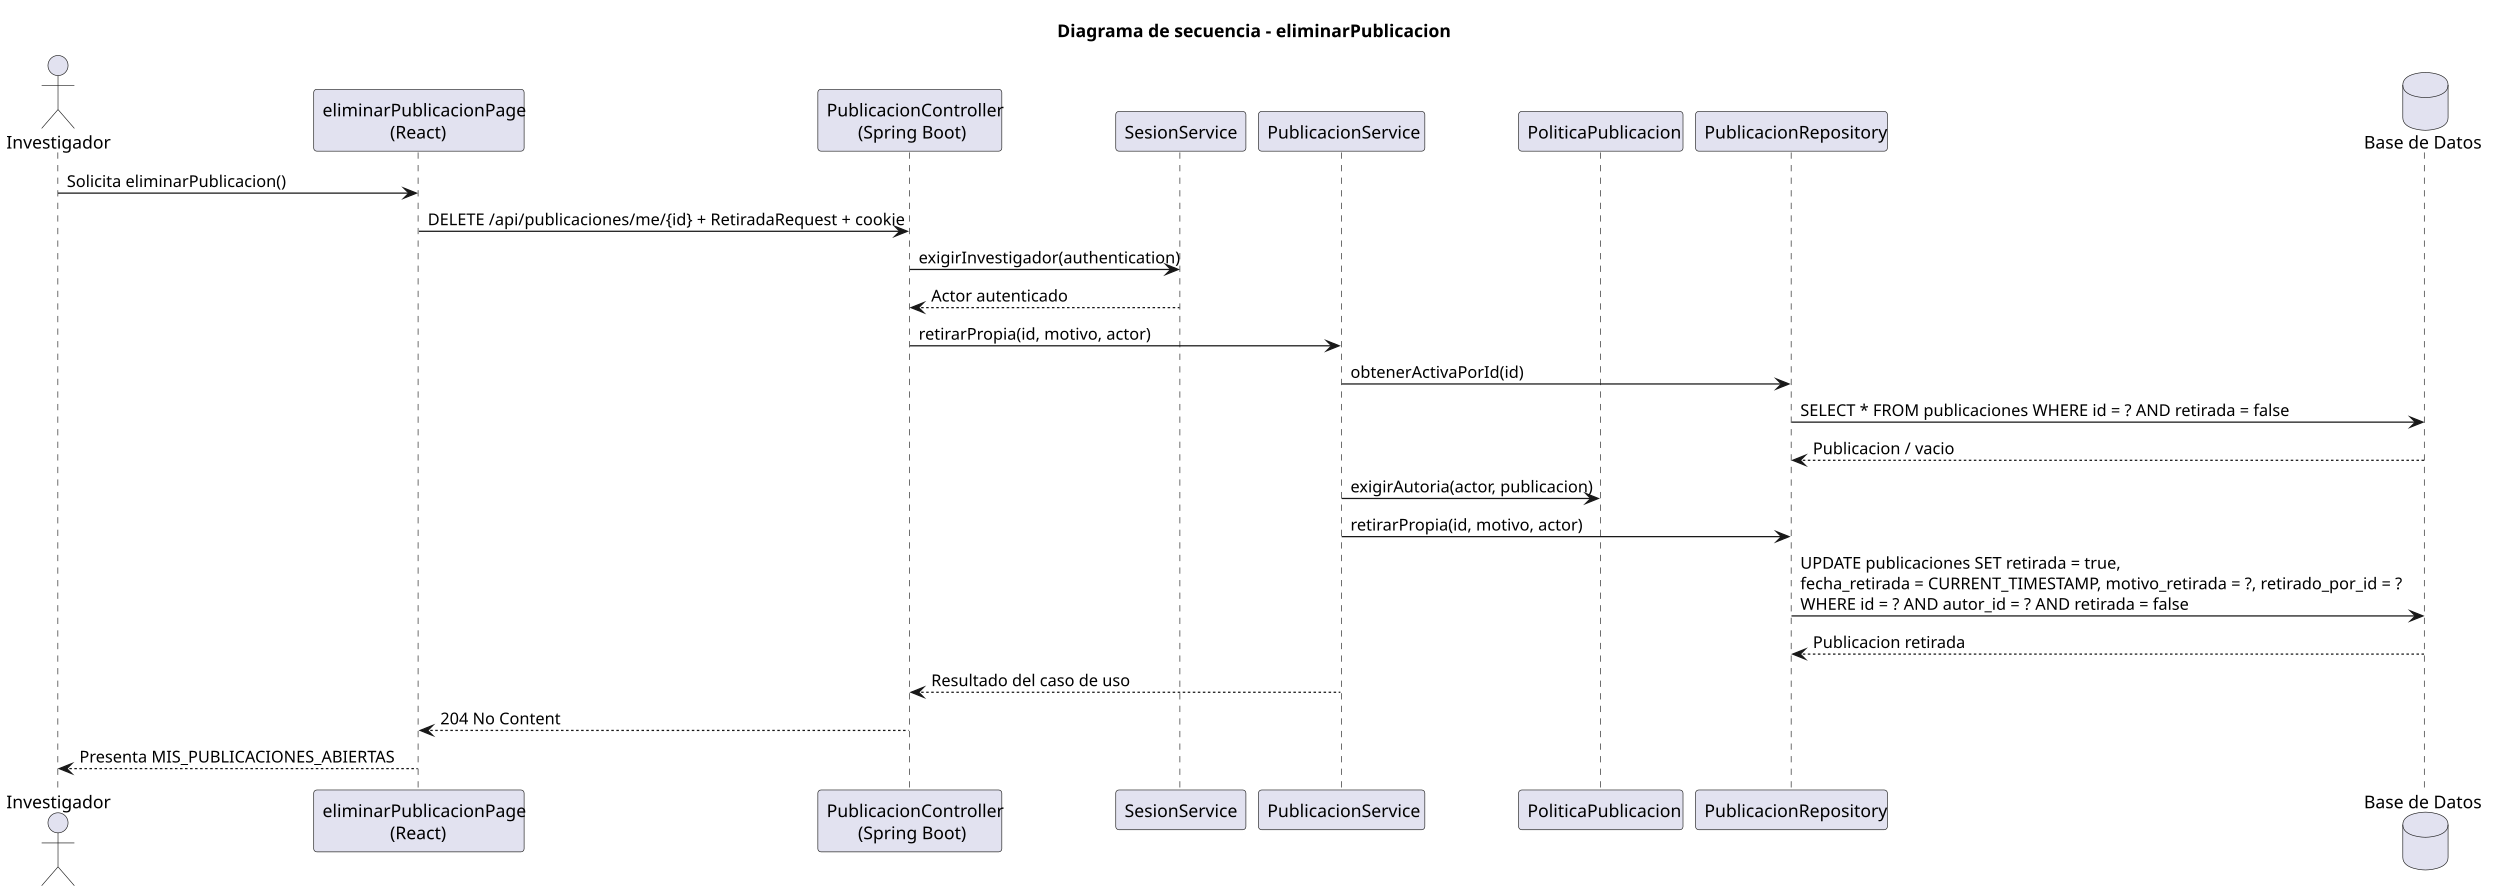
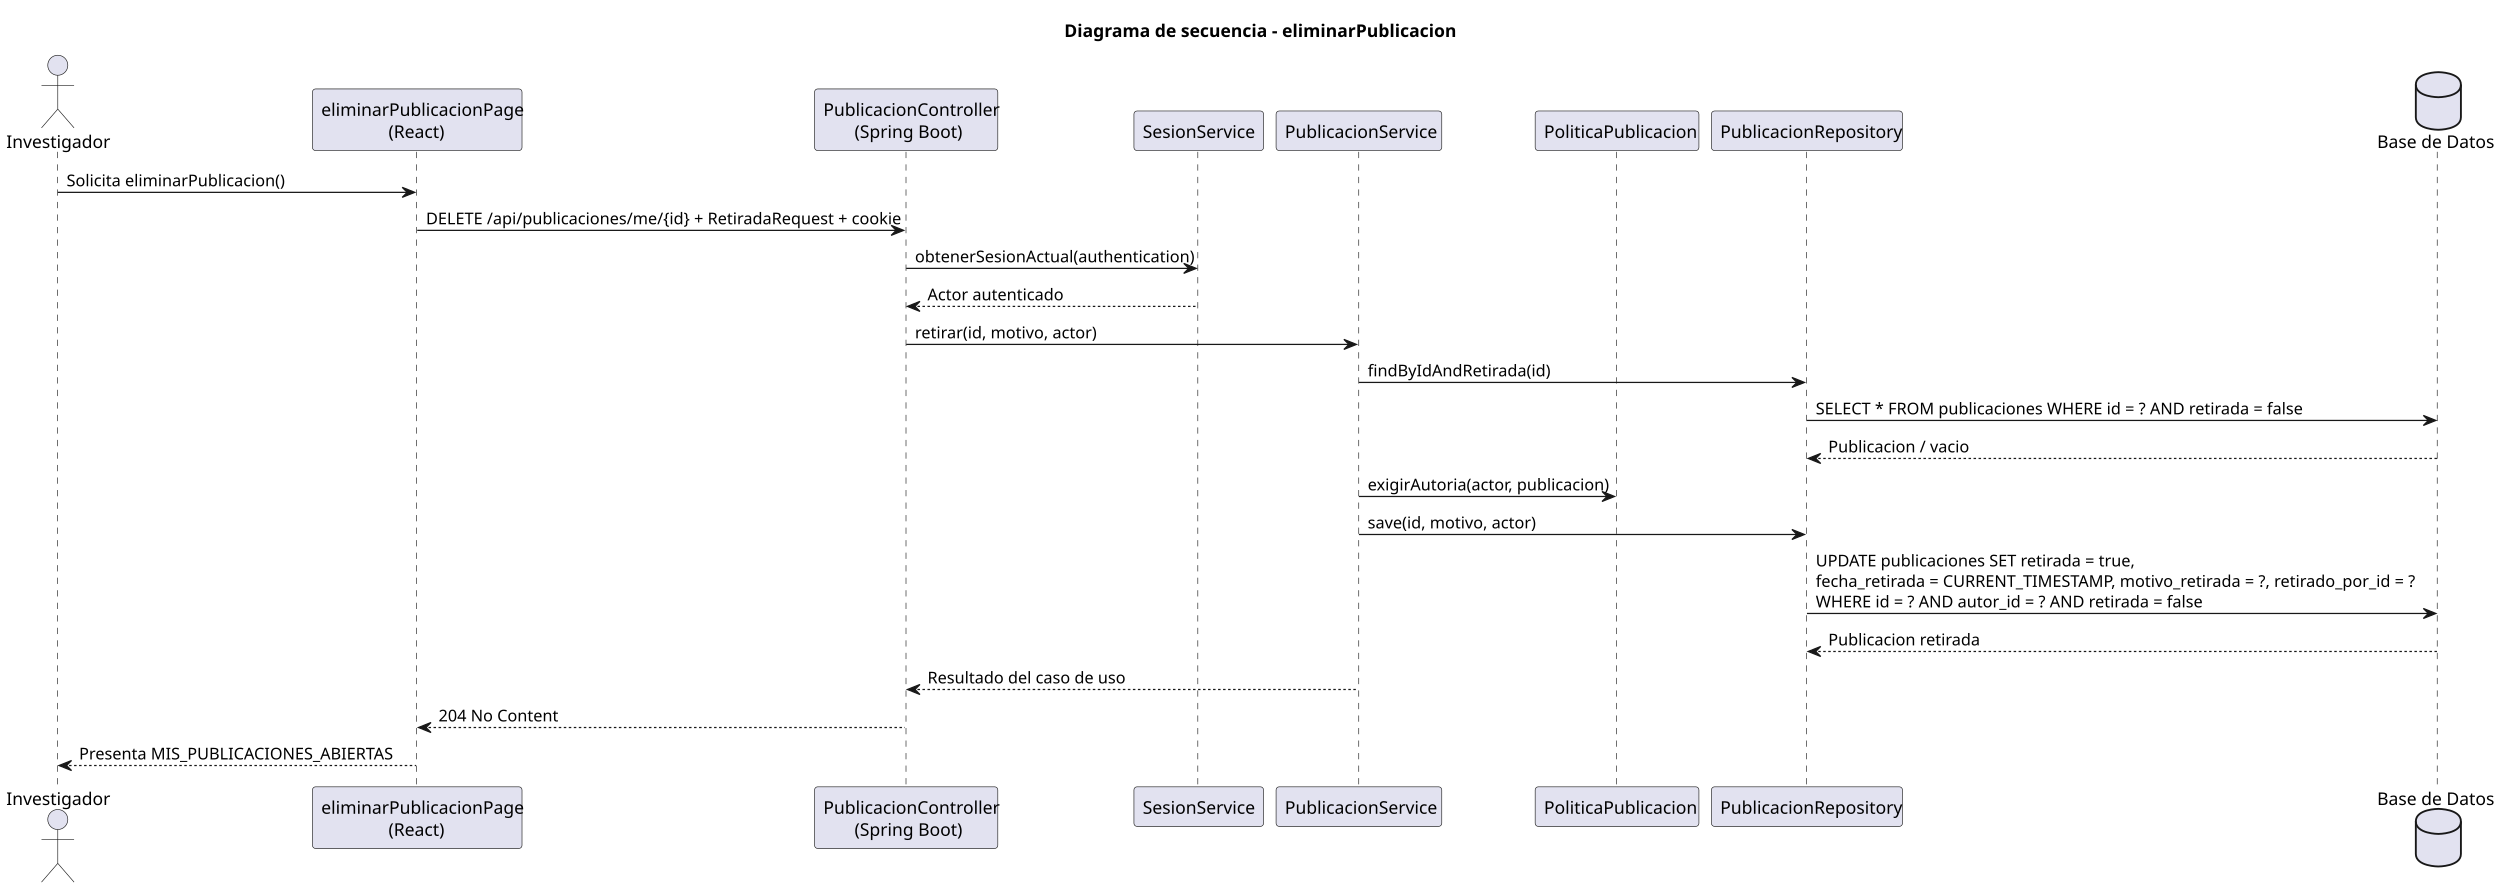
- <svg xmlns="http://www.w3.org/2000/svg" contentStyleType="text/css" data-diagram-type="SEQUENCE" height="712px" preserveAspectRatio="none" style="width:1988px;height:712px;background:#FFFFFF;" version="1.1" viewBox="0 0 1988 712" width="1988px" zoomAndPan="magnify">
+ <svg xmlns="http://www.w3.org/2000/svg" contentStyleType="text/css" height="711px" preserveAspectRatio="none" style="width:1996px;height:711px;background:#FFFFFF;" version="1.1" viewBox="0 0 1996 711" width="1996px" zoomAndPan="magnify">
  <defs />
  <g>
-     <g class="title" data-source-line="1">
-       <text fill="#000000" font-family="sans-serif" font-size="14" font-weight="700" lengthAdjust="spacing" textLength="300.337" x="840.645" y="29.533">Diagrama de secuencia - eliminarPublicacion</text>
-     </g>
-     <g class="participant-lifeline" data-entity-uid="part1" data-qualified-name="Investigador" data-source-line="2" id="part1-lifeline">
-       <g>
-         <rect fill="#000000" fill-opacity="0" height="507.977" width="8" x="42.134" y="121.219" />
-         <line style="stroke:#181818;stroke-width:0.5;stroke-dasharray:5,5;" x1="46" x2="46" y1="121.219" y2="629.195" />
-       </g>
-     </g>
-     <g class="participant-lifeline" data-entity-uid="part2" data-qualified-name="Frontend" data-source-line="3" id="part2-lifeline">
-       <g>
-         <rect fill="#000000" fill-opacity="0" height="507.977" width="8" x="329.118" y="121.219" />
-         <line style="stroke:#181818;stroke-width:0.5;stroke-dasharray:5,5;" x1="332.463" x2="332.463" y1="121.219" y2="629.195" />
-       </g>
-     </g>
-     <g class="participant-lifeline" data-entity-uid="part3" data-qualified-name="Api" data-source-line="4" id="part3-lifeline">
-       <g>
-         <rect fill="#000000" fill-opacity="0" height="507.977" width="8" x="719.498" y="121.219" />
-         <line style="stroke:#181818;stroke-width:0.5;stroke-dasharray:5,5;" x1="723.354" x2="723.354" y1="121.219" y2="629.195" />
-       </g>
-     </g>
-     <g class="participant-lifeline" data-entity-uid="part4" data-qualified-name="Sesion" data-source-line="5" id="part4-lifeline">
-       <g>
-         <rect fill="#000000" fill-opacity="0" height="507.977" width="8" x="934.994" y="121.219" />
-         <line style="stroke:#181818;stroke-width:0.5;stroke-dasharray:5,5;" x1="938.25" x2="938.25" y1="121.219" y2="629.195" />
-       </g>
-     </g>
-     <g class="participant-lifeline" data-entity-uid="part5" data-qualified-name="Service" data-source-line="6" id="part5-lifeline">
-       <g>
-         <rect fill="#000000" fill-opacity="0" height="507.977" width="8" x="1062.88" y="121.219" />
-         <line style="stroke:#181818;stroke-width:0.5;stroke-dasharray:5,5;" x1="1066.739" x2="1066.739" y1="121.219" y2="629.195" />
-       </g>
-     </g>
-     <g class="participant-lifeline" data-entity-uid="part6" data-qualified-name="Policy" data-source-line="7" id="part6-lifeline">
-       <g>
-         <rect fill="#000000" fill-opacity="0" height="507.977" width="8" x="1268.962" y="121.219" />
-         <line style="stroke:#181818;stroke-width:0.5;stroke-dasharray:5,5;" x1="1272.597" x2="1272.597" y1="121.219" y2="629.195" />
-       </g>
-     </g>
-     <g class="participant-lifeline" data-entity-uid="part7" data-qualified-name="Repo" data-source-line="8" id="part7-lifeline">
-       <g>
-         <rect fill="#000000" fill-opacity="0" height="507.977" width="8" x="1420.586" y="121.219" />
-         <line style="stroke:#181818;stroke-width:0.5;stroke-dasharray:5,5;" x1="1424.328" x2="1424.328" y1="121.219" y2="629.195" />
-       </g>
-     </g>
-     <g class="participant-lifeline" data-entity-uid="part8" data-qualified-name="DB" data-source-line="10" id="part8-lifeline">
-       <g>
-         <rect fill="#000000" fill-opacity="0" height="507.977" width="8" x="1924.71" y="121.219" />
-         <line style="stroke:#181818;stroke-width:0.5;stroke-dasharray:5,5;" x1="1927.793" x2="1927.793" y1="121.219" y2="629.195" />
-       </g>
-     </g>
-     <g class="participant participant-head" data-entity-uid="part1" data-qualified-name="Investigador" data-source-line="2" id="part1-head">
-       <text fill="#000000" font-family="sans-serif" font-size="14" lengthAdjust="spacing" textLength="76.269" x="5" y="118.143">Investigador</text>
-       <ellipse cx="46.134" cy="52.109" fill="#E2E2F0" rx="8" ry="8" style="stroke:#181818;stroke-width:0.5;" />
-       <path d="M46.134,60.109 L46.134,87.109 M33.134,68.109 L59.134,68.109 M46.134,87.109 L33.134,102.109 M46.134,87.109 L59.134,102.109" fill="none" style="stroke:#181818;stroke-width:0.5;" />
-     </g>
-     <g class="participant participant-tail" data-entity-uid="part1" data-qualified-name="Investigador" data-source-line="2" id="part1-tail">
-       <text fill="#000000" font-family="sans-serif" font-size="14" lengthAdjust="spacing" textLength="76.269" x="5" y="642.729">Investigador</text>
-       <ellipse cx="46.134" cy="654.305" fill="#E2E2F0" rx="8" ry="8" style="stroke:#181818;stroke-width:0.5;" />
-       <path d="M46.134,662.305 L46.134,689.305 M33.134,670.305 L59.134,670.305 M46.134,689.305 L33.134,704.305 M46.134,689.305 L59.134,704.305" fill="none" style="stroke:#181818;stroke-width:0.5;" />
-     </g>
-     <g class="participant participant-head" data-entity-uid="part2" data-qualified-name="Frontend" data-source-line="3" id="part2-head">
-       <rect fill="#E2E2F0" height="49.219" rx="2.5" ry="2.5" style="stroke:#181818;stroke-width:0.5;" width="167.31" x="249.463" y="71" />
-       <text fill="#000000" font-family="sans-serif" font-size="14" lengthAdjust="spacing" textLength="153.31" x="256.463" y="92.533">eliminarPublicacionPage</text>
-       <text fill="#000000" font-family="sans-serif" font-size="14" lengthAdjust="spacing" textLength="45.897" x="310.169" y="110.143">(React)</text>
-     </g>
-     <g class="participant participant-tail" data-entity-uid="part2" data-qualified-name="Frontend" data-source-line="3" id="part2-tail">
-       <rect fill="#E2E2F0" height="49.219" rx="2.5" ry="2.5" style="stroke:#181818;stroke-width:0.5;" width="167.31" x="249.463" y="628.195" />
-       <text fill="#000000" font-family="sans-serif" font-size="14" lengthAdjust="spacing" textLength="153.31" x="256.463" y="649.729">eliminarPublicacionPage</text>
-       <text fill="#000000" font-family="sans-serif" font-size="14" lengthAdjust="spacing" textLength="45.897" x="310.169" y="667.338">(React)</text>
-     </g>
-     <g class="participant participant-head" data-entity-uid="part3" data-qualified-name="Api" data-source-line="4" id="part3-head">
-       <rect fill="#E2E2F0" height="49.219" rx="2.5" ry="2.5" style="stroke:#181818;stroke-width:0.5;" width="146.289" x="650.354" y="71" />
-       <text fill="#000000" font-family="sans-serif" font-size="14" lengthAdjust="spacing" textLength="132.289" x="657.354" y="92.533">PublicacionController</text>
-       <text fill="#000000" font-family="sans-serif" font-size="14" lengthAdjust="spacing" textLength="82.482" x="682.257" y="110.143">(Spring Boot)</text>
-     </g>
-     <g class="participant participant-tail" data-entity-uid="part3" data-qualified-name="Api" data-source-line="4" id="part3-tail">
-       <rect fill="#E2E2F0" height="49.219" rx="2.5" ry="2.5" style="stroke:#181818;stroke-width:0.5;" width="146.289" x="650.354" y="628.195" />
-       <text fill="#000000" font-family="sans-serif" font-size="14" lengthAdjust="spacing" textLength="132.289" x="657.354" y="649.729">PublicacionController</text>
-       <text fill="#000000" font-family="sans-serif" font-size="14" lengthAdjust="spacing" textLength="82.482" x="682.257" y="667.338">(Spring Boot)</text>
-     </g>
-     <g class="participant participant-head" data-entity-uid="part4" data-qualified-name="Sesion" data-source-line="5" id="part4-head">
-       <rect fill="#E2E2F0" height="31.609" rx="2.5" ry="2.5" style="stroke:#181818;stroke-width:0.5;" width="103.489" x="887.25" y="88.609" />
-       <text fill="#000000" font-family="sans-serif" font-size="14" lengthAdjust="spacing" textLength="89.489" x="894.25" y="110.143">SesionService</text>
-     </g>
-     <g class="participant participant-tail" data-entity-uid="part4" data-qualified-name="Sesion" data-source-line="5" id="part4-tail">
-       <rect fill="#E2E2F0" height="31.609" rx="2.5" ry="2.5" style="stroke:#181818;stroke-width:0.5;" width="103.489" x="887.25" y="628.195" />
-       <text fill="#000000" font-family="sans-serif" font-size="14" lengthAdjust="spacing" textLength="89.489" x="894.25" y="649.729">SesionService</text>
-     </g>
-     <g class="participant participant-head" data-entity-uid="part5" data-qualified-name="Service" data-source-line="6" id="part5-head">
-       <rect fill="#E2E2F0" height="31.609" rx="2.5" ry="2.5" style="stroke:#181818;stroke-width:0.5;" width="132.282" x="1000.739" y="88.609" />
-       <text fill="#000000" font-family="sans-serif" font-size="14" lengthAdjust="spacing" textLength="118.282" x="1007.739" y="110.143">PublicacionService</text>
-     </g>
-     <g class="participant participant-tail" data-entity-uid="part5" data-qualified-name="Service" data-source-line="6" id="part5-tail">
-       <rect fill="#E2E2F0" height="31.609" rx="2.5" ry="2.5" style="stroke:#181818;stroke-width:0.5;" width="132.282" x="1000.739" y="628.195" />
-       <text fill="#000000" font-family="sans-serif" font-size="14" lengthAdjust="spacing" textLength="118.282" x="1007.739" y="649.729">PublicacionService</text>
-     </g>
-     <g class="participant participant-head" data-entity-uid="part6" data-qualified-name="Policy" data-source-line="7" id="part6-head">
-       <rect fill="#E2E2F0" height="31.609" rx="2.5" ry="2.5" style="stroke:#181818;stroke-width:0.5;" width="130.731" x="1207.597" y="88.609" />
-       <text fill="#000000" font-family="sans-serif" font-size="14" lengthAdjust="spacing" textLength="116.731" x="1214.597" y="110.143">PoliticaPublicacion</text>
-     </g>
-     <g class="participant participant-tail" data-entity-uid="part6" data-qualified-name="Policy" data-source-line="7" id="part6-tail">
-       <rect fill="#E2E2F0" height="31.609" rx="2.5" ry="2.5" style="stroke:#181818;stroke-width:0.5;" width="130.731" x="1207.597" y="628.195" />
-       <text fill="#000000" font-family="sans-serif" font-size="14" lengthAdjust="spacing" textLength="116.731" x="1214.597" y="649.729">PoliticaPublicacion</text>
-     </g>
-     <g class="participant participant-head" data-entity-uid="part7" data-qualified-name="Repo" data-source-line="8" id="part7-head">
-       <rect fill="#E2E2F0" height="31.609" rx="2.5" ry="2.5" style="stroke:#181818;stroke-width:0.5;" width="152.517" x="1348.328" y="88.609" />
-       <text fill="#000000" font-family="sans-serif" font-size="14" lengthAdjust="spacing" textLength="138.517" x="1355.328" y="110.143">PublicacionRepository</text>
-     </g>
-     <g class="participant participant-tail" data-entity-uid="part7" data-qualified-name="Repo" data-source-line="8" id="part7-tail">
-       <rect fill="#E2E2F0" height="31.609" rx="2.5" ry="2.5" style="stroke:#181818;stroke-width:0.5;" width="152.517" x="1348.328" y="628.195" />
-       <text fill="#000000" font-family="sans-serif" font-size="14" lengthAdjust="spacing" textLength="138.517" x="1355.328" y="649.729">PublicacionRepository</text>
-     </g>
-     <g class="participant participant-head" data-entity-uid="part8" data-qualified-name="DB" data-source-line="10" id="part8-head">
-       <text fill="#000000" font-family="sans-serif" font-size="14" lengthAdjust="spacing" textLength="91.834" x="1879.793" y="118.143">Base de Datos</text>
-       <path d="M1910.71,67.609 C1910.71,57.609 1928.71,57.609 1928.71,57.609 C1928.71,57.609 1946.71,57.609 1946.71,67.609 L1946.71,93.609 C1946.71,103.609 1928.71,103.609 1928.71,103.609 C1928.71,103.609 1910.71,103.609 1910.71,93.609 L1910.71,67.609" fill="#E2E2F0" style="stroke:#181818;stroke-width:0.5;" />
-       <path d="M1910.71,67.609 C1910.71,77.609 1928.71,77.609 1928.71,77.609 C1928.71,77.609 1946.71,77.609 1946.71,67.609" fill="none" style="stroke:#181818;stroke-width:0.5;" />
-     </g>
-     <g class="participant participant-tail" data-entity-uid="part8" data-qualified-name="DB" data-source-line="10" id="part8-tail">
-       <text fill="#000000" font-family="sans-serif" font-size="14" lengthAdjust="spacing" textLength="91.834" x="1879.793" y="642.729">Base de Datos</text>
-       <path d="M1910.71,655.805 C1910.71,645.805 1928.71,645.805 1928.71,645.805 C1928.71,645.805 1946.71,645.805 1946.71,655.805 L1946.71,681.805 C1946.71,691.805 1928.71,691.805 1928.71,691.805 C1928.71,691.805 1910.71,691.805 1910.71,681.805 L1910.71,655.805" fill="#E2E2F0" style="stroke:#181818;stroke-width:0.5;" />
-       <path d="M1910.71,655.805 C1910.71,665.805 1928.71,665.805 1928.71,665.805 C1928.71,665.805 1946.71,665.805 1946.71,655.805" fill="none" style="stroke:#181818;stroke-width:0.5;" />
-     </g>
-     <g class="message" data-entity-1="part1" data-entity-2="part2" data-source-line="12" id="msg1">
-       <polygon fill="#181818" points="321.118,149.57,331.118,153.57,321.118,157.57,325.118,153.57" style="stroke:#181818;stroke-width:1;stroke-linejoin:miter;stroke-miterlimit:10;" />
-       <line style="stroke:#181818;stroke-width:1;" x1="46.134" x2="327.118" y1="153.57" y2="153.57" />
-       <text fill="#000000" font-family="sans-serif" font-size="13" lengthAdjust="spacing" textLength="166.175" x="53.134" y="148.714">Solicita eliminarPublicacion()</text>
-     </g>
-     <g class="message" data-entity-1="part2" data-entity-2="part3" data-source-line="13" id="msg2">
-       <polygon fill="#181818" points="711.498,179.922,721.498,183.922,711.498,187.922,715.498,183.922" style="stroke:#181818;stroke-width:1;stroke-linejoin:miter;stroke-miterlimit:10;" />
-       <line style="stroke:#181818;stroke-width:1;" x1="333.118" x2="717.498" y1="183.922" y2="183.922" />
-       <text fill="#000000" font-family="sans-serif" font-size="13" lengthAdjust="spacing" textLength="366.38" x="340.118" y="179.065">DELETE /api/publicaciones/me/{id} + RetiradaRequest + cookie</text>
-     </g>
-     <g class="message" data-entity-1="part3" data-entity-2="part4" data-source-line="14" id="msg3">
-       <polygon fill="#181818" points="926.994,210.273,936.994,214.273,926.994,218.273,930.994,214.273" style="stroke:#181818;stroke-width:1;stroke-linejoin:miter;stroke-miterlimit:10;" />
-       <line style="stroke:#181818;stroke-width:1;" x1="723.498" x2="932.994" y1="214.273" y2="214.273" />
-       <text fill="#000000" font-family="sans-serif" font-size="13" lengthAdjust="spacing" textLength="191.496" x="730.498" y="209.417">exigirInvestigador(authentication)</text>
-     </g>
-     <g class="message" data-entity-1="part4" data-entity-2="part3" data-source-line="15" id="msg4">
-       <polygon fill="#181818" points="734.498,240.625,724.498,244.625,734.498,248.625,730.498,244.625" style="stroke:#181818;stroke-width:1;stroke-linejoin:miter;stroke-miterlimit:10;" />
-       <line style="stroke:#181818;stroke-width:1;stroke-dasharray:2,2;" x1="728.498" x2="937.994" y1="244.625" y2="244.625" />
-       <text fill="#000000" font-family="sans-serif" font-size="13" lengthAdjust="spacing" textLength="101.175" x="740.498" y="239.769">Actor autenticado</text>
-     </g>
-     <g class="message" data-entity-1="part3" data-entity-2="part5" data-source-line="16" id="msg5">
-       <polygon fill="#181818" points="1054.88,270.977,1064.88,274.977,1054.88,278.977,1058.88,274.977" style="stroke:#181818;stroke-width:1;stroke-linejoin:miter;stroke-miterlimit:10;" />
-       <line style="stroke:#181818;stroke-width:1;" x1="723.498" x2="1060.88" y1="274.977" y2="274.977" />
-       <text fill="#000000" font-family="sans-serif" font-size="13" lengthAdjust="spacing" textLength="171.939" x="730.498" y="270.12">retirarPropia(id, motivo, actor)</text>
-     </g>
-     <g class="message" data-entity-1="part5" data-entity-2="part7" data-source-line="17" id="msg6">
-       <polygon fill="#181818" points="1412.586,301.328,1422.586,305.328,1412.586,309.328,1416.586,305.328" style="stroke:#181818;stroke-width:1;stroke-linejoin:miter;stroke-miterlimit:10;" />
-       <line style="stroke:#181818;stroke-width:1;" x1="1066.88" x2="1418.586" y1="305.328" y2="305.328" />
-       <text fill="#000000" font-family="sans-serif" font-size="13" lengthAdjust="spacing" textLength="129.34" x="1073.88" y="300.472">obtenerActivaPorId(id)</text>
-     </g>
-     <g class="message" data-entity-1="part7" data-entity-2="part8" data-source-line="18" id="msg7">
-       <polygon fill="#181818" points="1916.71,331.68,1926.71,335.68,1916.71,339.68,1920.71,335.68" style="stroke:#181818;stroke-width:1;stroke-linejoin:miter;stroke-miterlimit:10;" />
-       <line style="stroke:#181818;stroke-width:1;" x1="1424.586" x2="1922.71" y1="335.68" y2="335.68" />
-       <text fill="#000000" font-family="sans-serif" font-size="13" lengthAdjust="spacing" textLength="392.31" x="1431.586" y="330.823">SELECT * FROM publicaciones WHERE id = ? AND retirada = false</text>
-     </g>
-     <g class="message" data-entity-1="part8" data-entity-2="part7" data-source-line="19" id="msg8">
-       <polygon fill="#181818" points="1435.586,362.031,1425.586,366.031,1435.586,370.031,1431.586,366.031" style="stroke:#181818;stroke-width:1;stroke-linejoin:miter;stroke-miterlimit:10;" />
-       <line style="stroke:#181818;stroke-width:1;stroke-dasharray:2,2;" x1="1429.586" x2="1927.71" y1="366.031" y2="366.031" />
-       <text fill="#000000" font-family="sans-serif" font-size="13" lengthAdjust="spacing" textLength="107.669" x="1441.586" y="361.175">Publicacion / vacio</text>
-     </g>
-     <g class="message" data-entity-1="part5" data-entity-2="part6" data-source-line="20" id="msg9">
-       <polygon fill="#181818" points="1260.962,392.383,1270.962,396.383,1260.962,400.383,1264.962,396.383" style="stroke:#181818;stroke-width:1;stroke-linejoin:miter;stroke-miterlimit:10;" />
-       <line style="stroke:#181818;stroke-width:1;" x1="1066.88" x2="1266.962" y1="396.383" y2="396.383" />
-       <text fill="#000000" font-family="sans-serif" font-size="13" lengthAdjust="spacing" textLength="182.083" x="1073.88" y="391.526">exigirAutoria(actor, publicacion)</text>
-     </g>
-     <g class="message" data-entity-1="part5" data-entity-2="part7" data-source-line="21" id="msg10">
-       <polygon fill="#181818" points="1412.586,422.734,1422.586,426.734,1412.586,430.734,1416.586,426.734" style="stroke:#181818;stroke-width:1;stroke-linejoin:miter;stroke-miterlimit:10;" />
-       <line style="stroke:#181818;stroke-width:1;" x1="1066.88" x2="1418.586" y1="426.734" y2="426.734" />
-       <text fill="#000000" font-family="sans-serif" font-size="13" lengthAdjust="spacing" textLength="171.939" x="1073.88" y="421.878">retirarPropia(id, motivo, actor)</text>
-     </g>
-     <g class="message" data-entity-1="part7" data-entity-2="part8" data-source-line="22" id="msg11">
-       <polygon fill="#181818" points="1916.71,485.789,1926.71,489.789,1916.71,493.789,1920.71,489.789" style="stroke:#181818;stroke-width:1;stroke-linejoin:miter;stroke-miterlimit:10;" />
-       <line style="stroke:#181818;stroke-width:1;" x1="1424.586" x2="1922.71" y1="489.789" y2="489.789" />
-       <text fill="#000000" font-family="sans-serif" font-size="13" lengthAdjust="spacing" textLength="252.529" x="1431.586" y="452.229">UPDATE publicaciones SET retirada = true,</text>
-       <text fill="#000000" font-family="sans-serif" font-size="13" lengthAdjust="spacing" textLength="480.124" x="1431.586" y="468.581">fecha_retirada = CURRENT_TIMESTAMP, motivo_retirada = ?, retirado_por_id = ?</text>
-       <text fill="#000000" font-family="sans-serif" font-size="13" lengthAdjust="spacing" textLength="308.883" x="1431.586" y="484.933">WHERE id = ? AND autor_id = ? AND retirada = false</text>
-     </g>
-     <g class="message" data-entity-1="part8" data-entity-2="part7" data-source-line="23" id="msg12">
-       <polygon fill="#181818" points="1435.586,516.141,1425.586,520.141,1435.586,524.141,1431.586,520.141" style="stroke:#181818;stroke-width:1;stroke-linejoin:miter;stroke-miterlimit:10;" />
-       <line style="stroke:#181818;stroke-width:1;stroke-dasharray:2,2;" x1="1429.586" x2="1927.71" y1="520.141" y2="520.141" />
-       <text fill="#000000" font-family="sans-serif" font-size="13" lengthAdjust="spacing" textLength="114.175" x="1441.586" y="515.284">Publicacion retirada</text>
-     </g>
-     <g class="message" data-entity-1="part5" data-entity-2="part3" data-source-line="24" id="msg13">
-       <polygon fill="#181818" points="734.498,546.492,724.498,550.492,734.498,554.492,730.498,550.492" style="stroke:#181818;stroke-width:1;stroke-linejoin:miter;stroke-miterlimit:10;" />
-       <line style="stroke:#181818;stroke-width:1;stroke-dasharray:2,2;" x1="728.498" x2="1065.88" y1="550.492" y2="550.492" />
-       <text fill="#000000" font-family="sans-serif" font-size="13" lengthAdjust="spacing" textLength="153.213" x="740.498" y="545.636">Resultado del caso de uso</text>
-     </g>
-     <g class="message" data-entity-1="part3" data-entity-2="part2" data-source-line="25" id="msg14">
-       <polygon fill="#181818" points="344.118,576.844,334.118,580.844,344.118,584.844,340.118,580.844" style="stroke:#181818;stroke-width:1;stroke-linejoin:miter;stroke-miterlimit:10;" />
-       <line style="stroke:#181818;stroke-width:1;stroke-dasharray:2,2;" x1="338.118" x2="722.498" y1="580.844" y2="580.844" />
-       <text fill="#000000" font-family="sans-serif" font-size="13" lengthAdjust="spacing" textLength="91.064" x="350.118" y="575.987">204 No Content</text>
-     </g>
-     <g class="message" data-entity-1="part2" data-entity-2="part1" data-source-line="26" id="msg15">
-       <polygon fill="#181818" points="57.134,607.195,47.134,611.195,57.134,615.195,53.134,611.195" style="stroke:#181818;stroke-width:1;stroke-linejoin:miter;stroke-miterlimit:10;" />
-       <line style="stroke:#181818;stroke-width:1;stroke-dasharray:2,2;" x1="51.134" x2="332.118" y1="611.195" y2="611.195" />
-       <text fill="#000000" font-family="sans-serif" font-size="13" lengthAdjust="spacing" textLength="262.983" x="63.134" y="606.339">Presenta MIS_PUBLICACIONES_ABIERTAS</text>
-     </g>
+     <text fill="#000000" font-family="sans-serif" font-size="14" font-weight="bold" lengthAdjust="spacing" textLength="300.337" x="849.687" y="29.533">Diagrama de secuencia - eliminarPublicacion</text>
+     <line style="stroke:#181818;stroke-width:0.5;stroke-dasharray:5.0,5.0;" x1="46" x2="46" y1="121.219" y2="629.195" />
+     <line style="stroke:#181818;stroke-width:0.5;stroke-dasharray:5.0,5.0;" x1="332.463" x2="332.463" y1="121.219" y2="629.195" />
+     <line style="stroke:#181818;stroke-width:0.5;stroke-dasharray:5.0,5.0;" x1="723.354" x2="723.354" y1="121.219" y2="629.195" />
+     <line style="stroke:#181818;stroke-width:0.5;stroke-dasharray:5.0,5.0;" x1="956.334" x2="956.334" y1="121.219" y2="629.195" />
+     <line style="stroke:#181818;stroke-width:0.5;stroke-dasharray:5.0,5.0;" x1="1084.823" x2="1084.823" y1="121.219" y2="629.195" />
+     <line style="stroke:#181818;stroke-width:0.5;stroke-dasharray:5.0,5.0;" x1="1290.682" x2="1290.682" y1="121.219" y2="629.195" />
+     <line style="stroke:#181818;stroke-width:0.5;stroke-dasharray:5.0,5.0;" x1="1442.412" x2="1442.412" y1="121.219" y2="629.195" />
+     <line style="stroke:#181818;stroke-width:0.5;stroke-dasharray:5.0,5.0;" x1="1945.877" x2="1945.877" y1="121.219" y2="629.195" />
+     <text fill="#000000" font-family="sans-serif" font-size="14" lengthAdjust="spacing" textLength="76.269" x="5" y="118.143">Investigador</text>
+     <ellipse cx="46.134" cy="52.109" fill="#E2E2F0" rx="8" ry="8" style="stroke:#181818;stroke-width:0.5;" />
+     <path d="M46.134,60.109 L46.134,87.109 M33.134,68.109 L59.134,68.109 M46.134,87.109 L33.134,102.109 M46.134,87.109 L59.134,102.109 " fill="none" style="stroke:#181818;stroke-width:0.5;" />
+     <text fill="#000000" font-family="sans-serif" font-size="14" lengthAdjust="spacing" textLength="76.269" x="5" y="642.729">Investigador</text>
+     <ellipse cx="46.134" cy="654.305" fill="#E2E2F0" rx="8" ry="8" style="stroke:#181818;stroke-width:0.5;" />
+     <path d="M46.134,662.305 L46.134,689.305 M33.134,670.305 L59.134,670.305 M46.134,689.305 L33.134,704.305 M46.134,689.305 L59.134,704.305 " fill="none" style="stroke:#181818;stroke-width:0.5;" />
+     <rect fill="#E2E2F0" height="49.219" rx="2.5" ry="2.5" style="stroke:#181818;stroke-width:0.5;" width="167.31" x="249.463" y="71" />
+     <text fill="#000000" font-family="sans-serif" font-size="14" lengthAdjust="spacing" textLength="153.31" x="256.463" y="92.533">eliminarPublicacionPage</text>
+     <text fill="#000000" font-family="sans-serif" font-size="14" lengthAdjust="spacing" textLength="45.897" x="310.169" y="110.143">(React)</text>
+     <rect fill="#E2E2F0" height="49.219" rx="2.5" ry="2.5" style="stroke:#181818;stroke-width:0.5;" width="167.31" x="249.463" y="628.195" />
+     <text fill="#000000" font-family="sans-serif" font-size="14" lengthAdjust="spacing" textLength="153.31" x="256.463" y="649.729">eliminarPublicacionPage</text>
+     <text fill="#000000" font-family="sans-serif" font-size="14" lengthAdjust="spacing" textLength="45.897" x="310.169" y="667.338">(React)</text>
+     <rect fill="#E2E2F0" height="49.219" rx="2.5" ry="2.5" style="stroke:#181818;stroke-width:0.5;" width="146.289" x="650.354" y="71" />
+     <text fill="#000000" font-family="sans-serif" font-size="14" lengthAdjust="spacing" textLength="132.289" x="657.354" y="92.533">PublicacionController</text>
+     <text fill="#000000" font-family="sans-serif" font-size="14" lengthAdjust="spacing" textLength="82.482" x="682.257" y="110.143">(Spring Boot)</text>
+     <rect fill="#E2E2F0" height="49.219" rx="2.5" ry="2.5" style="stroke:#181818;stroke-width:0.5;" width="146.289" x="650.354" y="628.195" />
+     <text fill="#000000" font-family="sans-serif" font-size="14" lengthAdjust="spacing" textLength="132.289" x="657.354" y="649.729">PublicacionController</text>
+     <text fill="#000000" font-family="sans-serif" font-size="14" lengthAdjust="spacing" textLength="82.482" x="682.257" y="667.338">(Spring Boot)</text>
+     <rect fill="#E2E2F0" height="31.609" rx="2.5" ry="2.5" style="stroke:#181818;stroke-width:0.5;" width="103.489" x="905.334" y="88.609" />
+     <text fill="#000000" font-family="sans-serif" font-size="14" lengthAdjust="spacing" textLength="89.489" x="912.334" y="110.143">SesionService</text>
+     <rect fill="#E2E2F0" height="31.609" rx="2.5" ry="2.5" style="stroke:#181818;stroke-width:0.5;" width="103.489" x="905.334" y="628.195" />
+     <text fill="#000000" font-family="sans-serif" font-size="14" lengthAdjust="spacing" textLength="89.489" x="912.334" y="649.729">SesionService</text>
+     <rect fill="#E2E2F0" height="31.609" rx="2.5" ry="2.5" style="stroke:#181818;stroke-width:0.5;" width="132.282" x="1018.823" y="88.609" />
+     <text fill="#000000" font-family="sans-serif" font-size="14" lengthAdjust="spacing" textLength="118.282" x="1025.823" y="110.143">PublicacionService</text>
+     <rect fill="#E2E2F0" height="31.609" rx="2.5" ry="2.5" style="stroke:#181818;stroke-width:0.5;" width="132.282" x="1018.823" y="628.195" />
+     <text fill="#000000" font-family="sans-serif" font-size="14" lengthAdjust="spacing" textLength="118.282" x="1025.823" y="649.729">PublicacionService</text>
+     <rect fill="#E2E2F0" height="31.609" rx="2.5" ry="2.5" style="stroke:#181818;stroke-width:0.5;" width="130.731" x="1225.682" y="88.609" />
+     <text fill="#000000" font-family="sans-serif" font-size="14" lengthAdjust="spacing" textLength="116.731" x="1232.682" y="110.143">PoliticaPublicacion</text>
+     <rect fill="#E2E2F0" height="31.609" rx="2.5" ry="2.5" style="stroke:#181818;stroke-width:0.5;" width="130.731" x="1225.682" y="628.195" />
+     <text fill="#000000" font-family="sans-serif" font-size="14" lengthAdjust="spacing" textLength="116.731" x="1232.682" y="649.729">PoliticaPublicacion</text>
+     <rect fill="#E2E2F0" height="31.609" rx="2.5" ry="2.5" style="stroke:#181818;stroke-width:0.5;" width="152.517" x="1366.412" y="88.609" />
+     <text fill="#000000" font-family="sans-serif" font-size="14" lengthAdjust="spacing" textLength="138.517" x="1373.412" y="110.143">PublicacionRepository</text>
+     <rect fill="#E2E2F0" height="31.609" rx="2.5" ry="2.5" style="stroke:#181818;stroke-width:0.5;" width="152.517" x="1366.412" y="628.195" />
+     <text fill="#000000" font-family="sans-serif" font-size="14" lengthAdjust="spacing" textLength="138.517" x="1373.412" y="649.729">PublicacionRepository</text>
+     <text fill="#000000" font-family="sans-serif" font-size="14" lengthAdjust="spacing" textLength="91.834" x="1897.877" y="118.143">Base de Datos</text>
+     <path d="M1928.794,67.609 C1928.794,57.609 1946.794,57.609 1946.794,57.609 C1946.794,57.609 1964.794,57.609 1964.794,67.609 L1964.794,93.609 C1964.794,103.609 1946.794,103.609 1946.794,103.609 C1946.794,103.609 1928.794,103.609 1928.794,93.609 L1928.794,67.609 " fill="#E2E2F0" style="stroke:#181818;stroke-width:1.5;" />
+     <path d="M1928.794,67.609 C1928.794,77.609 1946.794,77.609 1946.794,77.609 C1946.794,77.609 1964.794,77.609 1964.794,67.609 " fill="none" style="stroke:#181818;stroke-width:1.5;" />
+     <text fill="#000000" font-family="sans-serif" font-size="14" lengthAdjust="spacing" textLength="91.834" x="1897.877" y="642.729">Base de Datos</text>
+     <path d="M1928.794,655.805 C1928.794,645.805 1946.794,645.805 1946.794,645.805 C1946.794,645.805 1964.794,645.805 1964.794,655.805 L1964.794,681.805 C1964.794,691.805 1946.794,691.805 1946.794,691.805 C1946.794,691.805 1928.794,691.805 1928.794,681.805 L1928.794,655.805 " fill="#E2E2F0" style="stroke:#181818;stroke-width:1.5;" />
+     <path d="M1928.794,655.805 C1928.794,665.805 1946.794,665.805 1946.794,665.805 C1946.794,665.805 1964.794,665.805 1964.794,655.805 " fill="none" style="stroke:#181818;stroke-width:1.5;" />
+     <polygon fill="#181818" points="321.118,149.57,331.118,153.57,321.118,157.57,325.118,153.57" style="stroke:#181818;stroke-width:1;" />
+     <line style="stroke:#181818;stroke-width:1;" x1="46.134" x2="327.118" y1="153.57" y2="153.57" />
+     <text fill="#000000" font-family="sans-serif" font-size="13" lengthAdjust="spacing" textLength="166.175" x="53.134" y="148.714">Solicita eliminarPublicacion()</text>
+     <polygon fill="#181818" points="711.498,179.922,721.498,183.922,711.498,187.922,715.498,183.922" style="stroke:#181818;stroke-width:1;" />
+     <line style="stroke:#181818;stroke-width:1;" x1="333.118" x2="717.498" y1="183.922" y2="183.922" />
+     <text fill="#000000" font-family="sans-serif" font-size="13" lengthAdjust="spacing" textLength="366.38" x="340.118" y="179.065">DELETE /api/publicaciones/me/{id} + RetiradaRequest + cookie</text>
+     <polygon fill="#181818" points="945.079,210.273,955.079,214.273,945.079,218.273,949.079,214.273" style="stroke:#181818;stroke-width:1;" />
+     <line style="stroke:#181818;stroke-width:1;" x1="723.498" x2="951.079" y1="214.273" y2="214.273" />
+     <text fill="#000000" font-family="sans-serif" font-size="13" lengthAdjust="spacing" textLength="209.581" x="730.498" y="209.417">obtenerSesionActual(authentication)</text>
+     <polygon fill="#181818" points="734.498,240.625,724.498,244.625,734.498,248.625,730.498,244.625" style="stroke:#181818;stroke-width:1;" />
+     <line style="stroke:#181818;stroke-width:1;stroke-dasharray:2.0,2.0;" x1="728.498" x2="956.079" y1="244.625" y2="244.625" />
+     <text fill="#000000" font-family="sans-serif" font-size="13" lengthAdjust="spacing" textLength="101.175" x="740.498" y="239.769">Actor autenticado</text>
+     <polygon fill="#181818" points="1072.964,270.977,1082.964,274.977,1072.964,278.977,1076.964,274.977" style="stroke:#181818;stroke-width:1;" />
+     <line style="stroke:#181818;stroke-width:1;" x1="723.498" x2="1078.964" y1="274.977" y2="274.977" />
+     <text fill="#000000" font-family="sans-serif" font-size="13" lengthAdjust="spacing" textLength="134.361" x="730.498" y="270.12">retirar(id, motivo, actor)</text>
+     <polygon fill="#181818" points="1430.67,301.328,1440.67,305.328,1430.67,309.328,1434.67,305.328" style="stroke:#181818;stroke-width:1;" />
+     <line style="stroke:#181818;stroke-width:1;" x1="1084.964" x2="1436.67" y1="305.328" y2="305.328" />
+     <text fill="#000000" font-family="sans-serif" font-size="13" lengthAdjust="spacing" textLength="138.017" x="1091.964" y="300.472">findByIdAndRetirada(id)</text>
+     <polygon fill="#181818" points="1934.794,331.68,1944.794,335.68,1934.794,339.68,1938.794,335.68" style="stroke:#181818;stroke-width:1;" />
+     <line style="stroke:#181818;stroke-width:1;" x1="1442.67" x2="1940.794" y1="335.68" y2="335.68" />
+     <text fill="#000000" font-family="sans-serif" font-size="13" lengthAdjust="spacing" textLength="392.31" x="1449.67" y="330.823">SELECT * FROM publicaciones WHERE id = ? AND retirada = false</text>
+     <polygon fill="#181818" points="1453.67,362.031,1443.67,366.031,1453.67,370.031,1449.67,366.031" style="stroke:#181818;stroke-width:1;" />
+     <line style="stroke:#181818;stroke-width:1;stroke-dasharray:2.0,2.0;" x1="1447.67" x2="1945.794" y1="366.031" y2="366.031" />
+     <text fill="#000000" font-family="sans-serif" font-size="13" lengthAdjust="spacing" textLength="107.669" x="1459.67" y="361.175">Publicacion / vacio</text>
+     <polygon fill="#181818" points="1279.047,392.383,1289.047,396.383,1279.047,400.383,1283.047,396.383" style="stroke:#181818;stroke-width:1;" />
+     <line style="stroke:#181818;stroke-width:1;" x1="1084.964" x2="1285.047" y1="396.383" y2="396.383" />
+     <text fill="#000000" font-family="sans-serif" font-size="13" lengthAdjust="spacing" textLength="182.083" x="1091.964" y="391.526">exigirAutoria(actor, publicacion)</text>
+     <polygon fill="#181818" points="1430.67,422.734,1440.67,426.734,1430.67,430.734,1434.67,426.734" style="stroke:#181818;stroke-width:1;" />
+     <line style="stroke:#181818;stroke-width:1;" x1="1084.964" x2="1436.67" y1="426.734" y2="426.734" />
+     <text fill="#000000" font-family="sans-serif" font-size="13" lengthAdjust="spacing" textLength="127.874" x="1091.964" y="421.878">save(id, motivo, actor)</text>
+     <polygon fill="#181818" points="1934.794,485.789,1944.794,489.789,1934.794,493.789,1938.794,489.789" style="stroke:#181818;stroke-width:1;" />
+     <line style="stroke:#181818;stroke-width:1;" x1="1442.67" x2="1940.794" y1="489.789" y2="489.789" />
+     <text fill="#000000" font-family="sans-serif" font-size="13" lengthAdjust="spacing" textLength="252.529" x="1449.67" y="452.229">UPDATE publicaciones SET retirada = true,</text>
+     <text fill="#000000" font-family="sans-serif" font-size="13" lengthAdjust="spacing" textLength="480.124" x="1449.67" y="468.581">fecha_retirada = CURRENT_TIMESTAMP, motivo_retirada = ?, retirado_por_id = ?</text>
+     <text fill="#000000" font-family="sans-serif" font-size="13" lengthAdjust="spacing" textLength="308.883" x="1449.67" y="484.933">WHERE id = ? AND autor_id = ? AND retirada = false</text>
+     <polygon fill="#181818" points="1453.67,516.141,1443.67,520.141,1453.67,524.141,1449.67,520.141" style="stroke:#181818;stroke-width:1;" />
+     <line style="stroke:#181818;stroke-width:1;stroke-dasharray:2.0,2.0;" x1="1447.67" x2="1945.794" y1="520.141" y2="520.141" />
+     <text fill="#000000" font-family="sans-serif" font-size="13" lengthAdjust="spacing" textLength="114.175" x="1459.67" y="515.284">Publicacion retirada</text>
+     <polygon fill="#181818" points="734.498,546.492,724.498,550.492,734.498,554.492,730.498,550.492" style="stroke:#181818;stroke-width:1;" />
+     <line style="stroke:#181818;stroke-width:1;stroke-dasharray:2.0,2.0;" x1="728.498" x2="1083.964" y1="550.492" y2="550.492" />
+     <text fill="#000000" font-family="sans-serif" font-size="13" lengthAdjust="spacing" textLength="153.213" x="740.498" y="545.636">Resultado del caso de uso</text>
+     <polygon fill="#181818" points="344.118,576.844,334.118,580.844,344.118,584.844,340.118,580.844" style="stroke:#181818;stroke-width:1;" />
+     <line style="stroke:#181818;stroke-width:1;stroke-dasharray:2.0,2.0;" x1="338.118" x2="722.498" y1="580.844" y2="580.844" />
+     <text fill="#000000" font-family="sans-serif" font-size="13" lengthAdjust="spacing" textLength="91.064" x="350.118" y="575.987">204 No Content</text>
+     <polygon fill="#181818" points="57.134,607.195,47.134,611.195,57.134,615.195,53.134,611.195" style="stroke:#181818;stroke-width:1;" />
+     <line style="stroke:#181818;stroke-width:1;stroke-dasharray:2.0,2.0;" x1="51.134" x2="332.118" y1="611.195" y2="611.195" />
+     <text fill="#000000" font-family="sans-serif" font-size="13" lengthAdjust="spacing" textLength="262.983" x="63.134" y="606.339">Presenta MIS_PUBLICACIONES_ABIERTAS</text>
  </g>
</svg>
